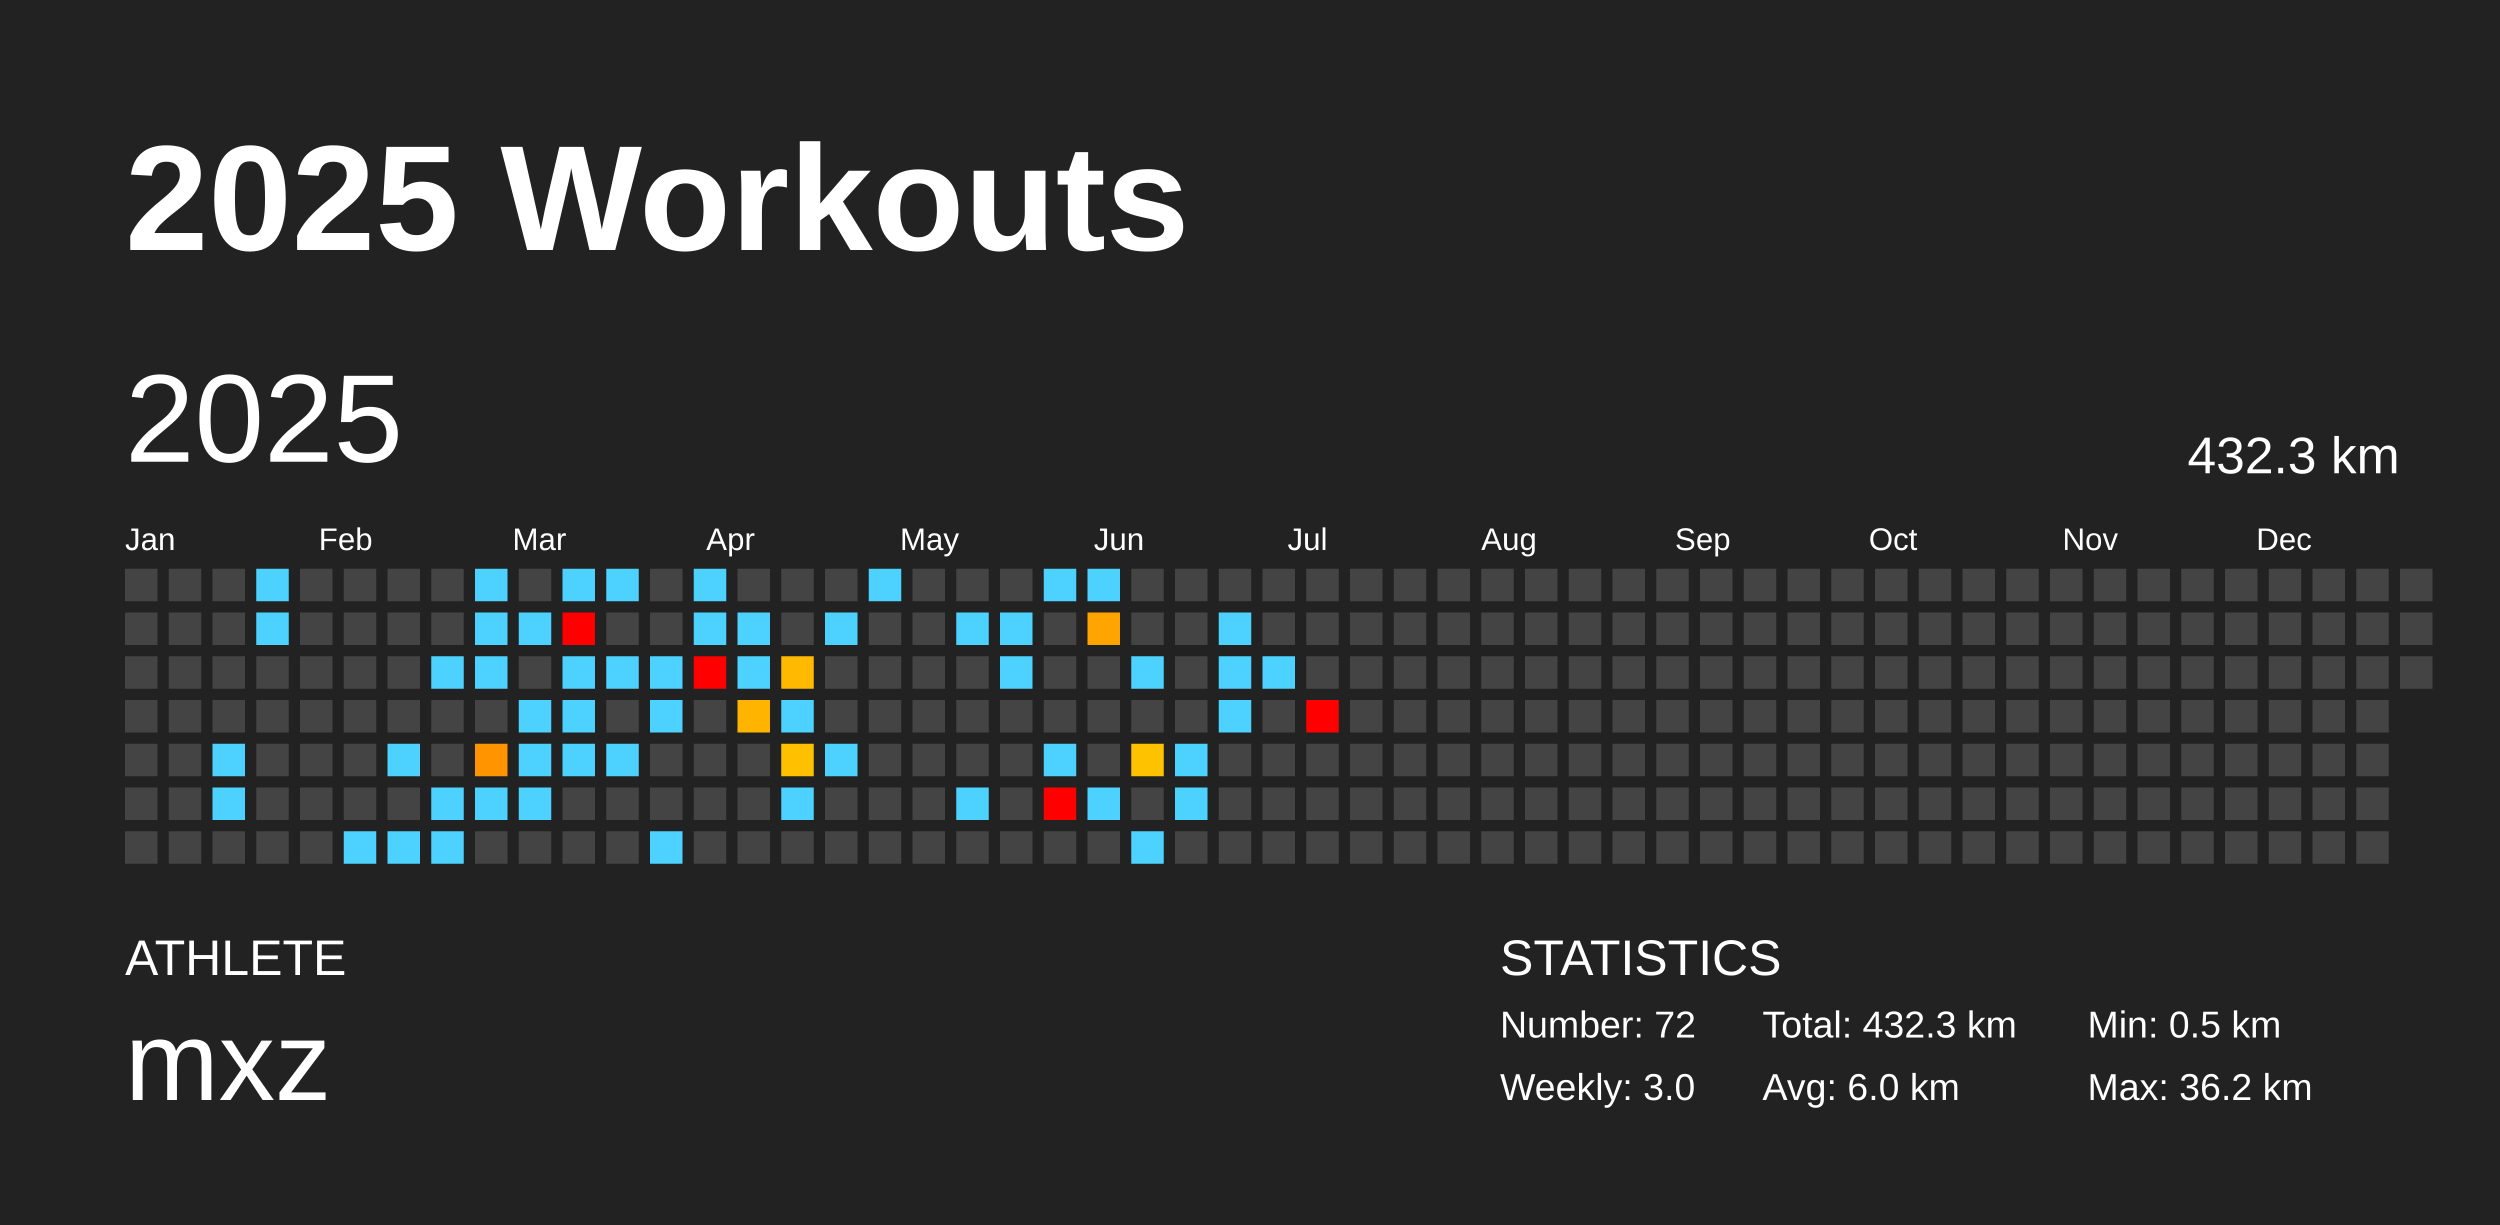
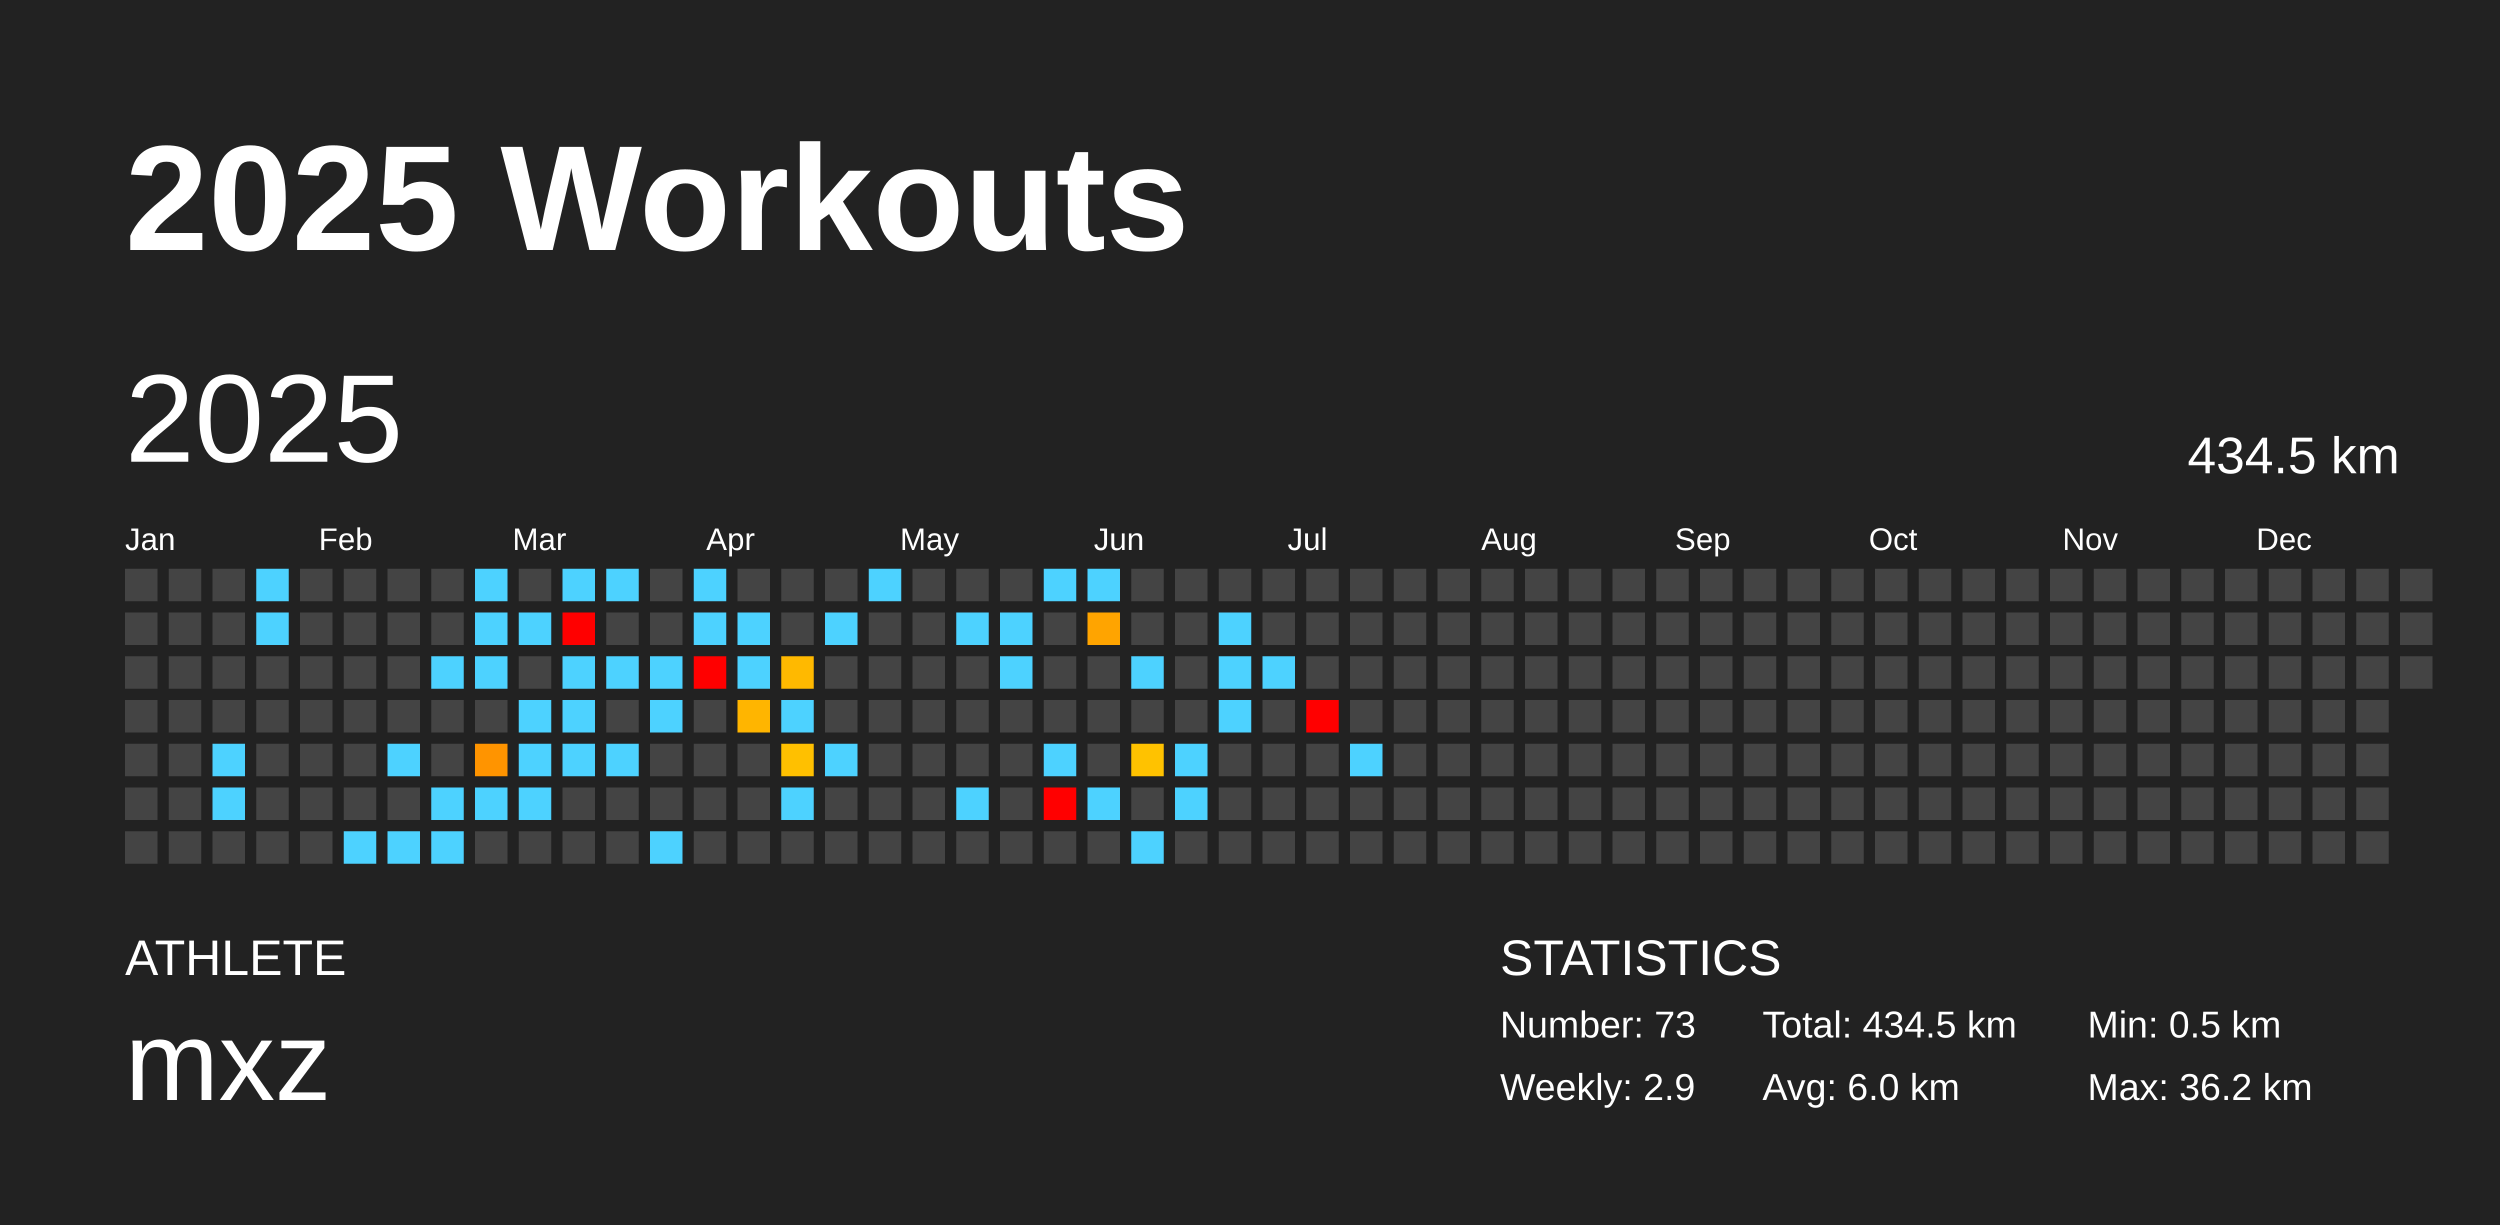
<svg xmlns="http://www.w3.org/2000/svg" baseProfile="full" height="98mm" version="1.1" viewBox="0,0,200,98" width="200mm">
  <defs />
  <rect fill="#222222" height="98" width="200" x="0" y="0" />
  <text fill="#FFFFFF" style="font-size:12px; font-family:Arial; font-weight:bold;" x="10" y="20">2025 Workouts</text>
  <text fill="#FFFFFF" style="font-size:4px; font-family:Arial" x="10" y="78">ATHLETE</text>
  <text fill="#FFFFFF" style="font-size:9px; font-family:Arial" x="10" y="88">mxz</text>
  <text fill="#FFFFFF" style="font-size:4px; font-family:Arial" x="120" y="78">STATISTICS</text>
-   <text fill="#FFFFFF" style="font-size:3px; font-family:Arial" x="120" y="83">Number: 72</text>
-   <text fill="#FFFFFF" style="font-size:3px; font-family:Arial" x="120" y="88">Weekly: 3.0</text>
-   <text fill="#FFFFFF" style="font-size:3px; font-family:Arial" x="141" y="83">Total: 432.3 km</text>
+   <text fill="#FFFFFF" style="font-size:3px; font-family:Arial" x="120" y="83">Number: 73</text>
+   <text fill="#FFFFFF" style="font-size:3px; font-family:Arial" x="120" y="88">Weekly: 2.9</text>
+   <text fill="#FFFFFF" style="font-size:3px; font-family:Arial" x="141" y="83">Total: 434.5 km</text>
  <text fill="#FFFFFF" style="font-size:3px; font-family:Arial" x="141" y="88">Avg: 6.0 km</text>
  <text fill="#FFFFFF" style="font-size:3px; font-family:Arial" x="167" y="83">Min: 0.5 km</text>
  <text fill="#FFFFFF" style="font-size:3px; font-family:Arial" x="167" y="88">Max: 36.2 km</text>
  <text dominant-baseline="hanging" fill="#FFFFFF" style="font-size:10.0px; font-family:Arial;" x="10" y="30">2025</text>
-   <text dominant-baseline="hanging" fill="#FFFFFF" style="font-size:4.125px; font-family:Arial;" x="175" y="35">432.3 km</text>
+   <text dominant-baseline="hanging" fill="#FFFFFF" style="font-size:4.125px; font-family:Arial;" x="175" y="35">434.5 km</text>
  <text fill="#FFFFFF" style="font-size:2.5px; font-family:Arial" x="10.0" y="44">Jan</text>
  <text fill="#FFFFFF" style="font-size:2.5px; font-family:Arial" x="25.5" y="44">Feb</text>
  <text fill="#FFFFFF" style="font-size:2.5px; font-family:Arial" x="41.0" y="44">Mar</text>
  <text fill="#FFFFFF" style="font-size:2.5px; font-family:Arial" x="56.5" y="44">Apr</text>
  <text fill="#FFFFFF" style="font-size:2.5px; font-family:Arial" x="72.0" y="44">May</text>
  <text fill="#FFFFFF" style="font-size:2.5px; font-family:Arial" x="87.5" y="44">Jun</text>
  <text fill="#FFFFFF" style="font-size:2.5px; font-family:Arial" x="103.0" y="44">Jul</text>
  <text fill="#FFFFFF" style="font-size:2.5px; font-family:Arial" x="118.5" y="44">Aug</text>
  <text fill="#FFFFFF" style="font-size:2.5px; font-family:Arial" x="134.0" y="44">Sep</text>
  <text fill="#FFFFFF" style="font-size:2.5px; font-family:Arial" x="149.5" y="44">Oct</text>
  <text fill="#FFFFFF" style="font-size:2.5px; font-family:Arial" x="165.0" y="44">Nov</text>
  <text fill="#FFFFFF" style="font-size:2.5px; font-family:Arial" x="180.5" y="44">Dec</text>
  <rect fill="#444444" height="2.6" width="2.6" x="10.0" y="45.5" />
  <rect fill="#444444" height="2.6" width="2.6" x="10.0" y="49.0" />
  <rect fill="#444444" height="2.6" width="2.6" x="10.0" y="52.5" />
  <rect fill="#444444" height="2.6" width="2.6" x="10.0" y="56.0" />
  <rect fill="#444444" height="2.6" width="2.6" x="10.0" y="59.5" />
  <rect fill="#444444" height="2.6" width="2.6" x="10.0" y="63.0" />
  <rect fill="#444444" height="2.6" width="2.6" x="10.0" y="66.5" />
  <rect fill="#444444" height="2.6" width="2.6" x="13.5" y="45.5" />
  <rect fill="#444444" height="2.6" width="2.6" x="13.5" y="49.0" />
  <rect fill="#444444" height="2.6" width="2.6" x="13.5" y="52.5" />
  <rect fill="#444444" height="2.6" width="2.6" x="13.5" y="56.0" />
  <rect fill="#444444" height="2.6" width="2.6" x="13.5" y="59.5" />
  <rect fill="#444444" height="2.6" width="2.6" x="13.5" y="63.0" />
  <rect fill="#444444" height="2.6" width="2.6" x="13.5" y="66.5" />
  <rect fill="#444444" height="2.6" width="2.6" x="17.0" y="45.5" />
  <rect fill="#444444" height="2.6" width="2.6" x="17.0" y="49.0" />
  <rect fill="#444444" height="2.6" width="2.6" x="17.0" y="52.5" />
  <rect fill="#444444" height="2.6" width="2.6" x="17.0" y="56.0" />
  <rect fill="#4dd2ff" height="2.6" width="2.6" x="17.0" y="59.5" />
  <rect fill="#4dd2ff" height="2.6" width="2.6" x="17.0" y="63.0" />
  <rect fill="#444444" height="2.6" width="2.6" x="17.0" y="66.5" />
  <rect fill="#4dd2ff" height="2.6" width="2.6" x="20.5" y="45.5" />
  <rect fill="#4dd2ff" height="2.6" width="2.6" x="20.5" y="49.0" />
  <rect fill="#444444" height="2.6" width="2.6" x="20.5" y="52.5" />
  <rect fill="#444444" height="2.6" width="2.6" x="20.5" y="56.0" />
  <rect fill="#444444" height="2.6" width="2.6" x="20.5" y="59.5" />
  <rect fill="#444444" height="2.6" width="2.6" x="20.5" y="63.0" />
  <rect fill="#444444" height="2.6" width="2.6" x="20.5" y="66.5" />
  <rect fill="#444444" height="2.6" width="2.6" x="24.0" y="45.5" />
  <rect fill="#444444" height="2.6" width="2.6" x="24.0" y="49.0" />
  <rect fill="#444444" height="2.6" width="2.6" x="24.0" y="52.5" />
  <rect fill="#444444" height="2.6" width="2.6" x="24.0" y="56.0" />
  <rect fill="#444444" height="2.6" width="2.6" x="24.0" y="59.5" />
  <rect fill="#444444" height="2.6" width="2.6" x="24.0" y="63.0" />
  <rect fill="#444444" height="2.6" width="2.6" x="24.0" y="66.5" />
  <rect fill="#444444" height="2.6" width="2.6" x="27.5" y="45.5" />
  <rect fill="#444444" height="2.6" width="2.6" x="27.5" y="49.0" />
  <rect fill="#444444" height="2.6" width="2.6" x="27.5" y="52.5" />
  <rect fill="#444444" height="2.6" width="2.6" x="27.5" y="56.0" />
  <rect fill="#444444" height="2.6" width="2.6" x="27.5" y="59.5" />
  <rect fill="#444444" height="2.6" width="2.6" x="27.5" y="63.0" />
  <rect fill="#4dd2ff" height="2.6" width="2.6" x="27.5" y="66.5" />
  <rect fill="#444444" height="2.6" width="2.6" x="31.0" y="45.5" />
  <rect fill="#444444" height="2.6" width="2.6" x="31.0" y="49.0" />
  <rect fill="#444444" height="2.6" width="2.6" x="31.0" y="52.5" />
  <rect fill="#444444" height="2.6" width="2.6" x="31.0" y="56.0" />
  <rect fill="#4dd2ff" height="2.6" width="2.6" x="31.0" y="59.5" />
  <rect fill="#444444" height="2.6" width="2.6" x="31.0" y="63.0" />
  <rect fill="#4dd2ff" height="2.6" width="2.6" x="31.0" y="66.5" />
  <rect fill="#444444" height="2.6" width="2.6" x="34.5" y="45.5" />
  <rect fill="#444444" height="2.6" width="2.6" x="34.5" y="49.0" />
  <rect fill="#4dd2ff" height="2.6" width="2.6" x="34.5" y="52.5" />
  <rect fill="#444444" height="2.6" width="2.6" x="34.5" y="56.0" />
  <rect fill="#444444" height="2.6" width="2.6" x="34.5" y="59.5" />
  <rect fill="#4dd2ff" height="2.6" width="2.6" x="34.5" y="63.0" />
  <rect fill="#4dd2ff" height="2.6" width="2.6" x="34.5" y="66.5" />
  <rect fill="#4dd2ff" height="2.6" width="2.6" x="38.0" y="45.5" />
  <rect fill="#4dd2ff" height="2.6" width="2.6" x="38.0" y="49.0" />
  <rect fill="#4dd2ff" height="2.6" width="2.6" x="38.0" y="52.5" />
  <rect fill="#444444" height="2.6" width="2.6" x="38.0" y="56.0" />
  <rect fill="#ff9400" height="2.6" width="2.6" x="38.0" y="59.5" />
  <rect fill="#4dd2ff" height="2.6" width="2.6" x="38.0" y="63.0" />
  <rect fill="#444444" height="2.6" width="2.6" x="38.0" y="66.5" />
  <rect fill="#444444" height="2.6" width="2.6" x="41.5" y="45.5" />
  <rect fill="#4dd2ff" height="2.6" width="2.6" x="41.5" y="49.0" />
  <rect fill="#444444" height="2.6" width="2.6" x="41.5" y="52.5" />
  <rect fill="#4dd2ff" height="2.6" width="2.6" x="41.5" y="56.0" />
  <rect fill="#4dd2ff" height="2.6" width="2.6" x="41.5" y="59.5" />
  <rect fill="#4dd2ff" height="2.6" width="2.6" x="41.5" y="63.0" />
  <rect fill="#444444" height="2.6" width="2.6" x="41.5" y="66.5" />
  <rect fill="#4dd2ff" height="2.6" width="2.6" x="45.0" y="45.5" />
  <rect fill="red" height="2.6" width="2.6" x="45.0" y="49.0" />
  <rect fill="#4dd2ff" height="2.6" width="2.6" x="45.0" y="52.5" />
  <rect fill="#4dd2ff" height="2.6" width="2.6" x="45.0" y="56.0" />
  <rect fill="#4dd2ff" height="2.6" width="2.6" x="45.0" y="59.5" />
  <rect fill="#444444" height="2.6" width="2.6" x="45.0" y="63.0" />
  <rect fill="#444444" height="2.6" width="2.6" x="45.0" y="66.5" />
  <rect fill="#4dd2ff" height="2.6" width="2.6" x="48.5" y="45.5" />
  <rect fill="#444444" height="2.6" width="2.6" x="48.5" y="49.0" />
  <rect fill="#4dd2ff" height="2.6" width="2.6" x="48.5" y="52.5" />
  <rect fill="#444444" height="2.6" width="2.6" x="48.5" y="56.0" />
  <rect fill="#4dd2ff" height="2.6" width="2.6" x="48.5" y="59.5" />
  <rect fill="#444444" height="2.6" width="2.6" x="48.5" y="63.0" />
  <rect fill="#444444" height="2.6" width="2.6" x="48.5" y="66.5" />
  <rect fill="#444444" height="2.6" width="2.6" x="52.0" y="45.5" />
  <rect fill="#444444" height="2.6" width="2.6" x="52.0" y="49.0" />
  <rect fill="#4dd2ff" height="2.6" width="2.6" x="52.0" y="52.5" />
  <rect fill="#4dd2ff" height="2.6" width="2.6" x="52.0" y="56.0" />
  <rect fill="#444444" height="2.6" width="2.6" x="52.0" y="59.5" />
  <rect fill="#444444" height="2.6" width="2.6" x="52.0" y="63.0" />
  <rect fill="#4dd2ff" height="2.6" width="2.6" x="52.0" y="66.5" />
  <rect fill="#4dd2ff" height="2.6" width="2.6" x="55.5" y="45.5" />
  <rect fill="#4dd2ff" height="2.6" width="2.6" x="55.5" y="49.0" />
  <rect fill="red" height="2.6" width="2.6" x="55.5" y="52.5" />
  <rect fill="#444444" height="2.6" width="2.6" x="55.5" y="56.0" />
  <rect fill="#444444" height="2.6" width="2.6" x="55.5" y="59.5" />
  <rect fill="#444444" height="2.6" width="2.6" x="55.5" y="63.0" />
  <rect fill="#444444" height="2.6" width="2.6" x="55.5" y="66.5" />
  <rect fill="#444444" height="2.6" width="2.6" x="59.0" y="45.5" />
  <rect fill="#4dd2ff" height="2.6" width="2.6" x="59.0" y="49.0" />
  <rect fill="#4dd2ff" height="2.6" width="2.6" x="59.0" y="52.5" />
  <rect fill="#ffb500" height="2.6" width="2.6" x="59.0" y="56.0" />
  <rect fill="#444444" height="2.6" width="2.6" x="59.0" y="59.5" />
  <rect fill="#444444" height="2.6" width="2.6" x="59.0" y="63.0" />
  <rect fill="#444444" height="2.6" width="2.6" x="59.0" y="66.5" />
  <rect fill="#444444" height="2.6" width="2.6" x="62.5" y="45.5" />
  <rect fill="#444444" height="2.6" width="2.6" x="62.5" y="49.0" />
  <rect fill="#ffb900" height="2.6" width="2.6" x="62.5" y="52.5" />
  <rect fill="#4dd2ff" height="2.6" width="2.6" x="62.5" y="56.0" />
  <rect fill="#ffc000" height="2.6" width="2.6" x="62.5" y="59.5" />
  <rect fill="#4dd2ff" height="2.6" width="2.6" x="62.5" y="63.0" />
  <rect fill="#444444" height="2.6" width="2.6" x="62.5" y="66.5" />
  <rect fill="#444444" height="2.6" width="2.6" x="66.0" y="45.5" />
  <rect fill="#4dd2ff" height="2.6" width="2.6" x="66.0" y="49.0" />
  <rect fill="#444444" height="2.6" width="2.6" x="66.0" y="52.5" />
  <rect fill="#444444" height="2.6" width="2.6" x="66.0" y="56.0" />
  <rect fill="#4dd2ff" height="2.6" width="2.6" x="66.0" y="59.5" />
  <rect fill="#444444" height="2.6" width="2.6" x="66.0" y="63.0" />
  <rect fill="#444444" height="2.6" width="2.6" x="66.0" y="66.5" />
  <rect fill="#4dd2ff" height="2.6" width="2.6" x="69.5" y="45.5" />
  <rect fill="#444444" height="2.6" width="2.6" x="69.5" y="49.0" />
  <rect fill="#444444" height="2.6" width="2.6" x="69.5" y="52.5" />
  <rect fill="#444444" height="2.6" width="2.6" x="69.5" y="56.0" />
  <rect fill="#444444" height="2.6" width="2.6" x="69.5" y="59.5" />
  <rect fill="#444444" height="2.6" width="2.6" x="69.5" y="63.0" />
  <rect fill="#444444" height="2.6" width="2.6" x="69.5" y="66.5" />
  <rect fill="#444444" height="2.6" width="2.6" x="73.0" y="45.5" />
  <rect fill="#444444" height="2.6" width="2.6" x="73.0" y="49.0" />
  <rect fill="#444444" height="2.6" width="2.6" x="73.0" y="52.5" />
  <rect fill="#444444" height="2.6" width="2.6" x="73.0" y="56.0" />
  <rect fill="#444444" height="2.6" width="2.6" x="73.0" y="59.5" />
  <rect fill="#444444" height="2.6" width="2.6" x="73.0" y="63.0" />
  <rect fill="#444444" height="2.6" width="2.6" x="73.0" y="66.5" />
  <rect fill="#444444" height="2.6" width="2.6" x="76.5" y="45.5" />
  <rect fill="#4dd2ff" height="2.6" width="2.6" x="76.5" y="49.0" />
  <rect fill="#444444" height="2.6" width="2.6" x="76.5" y="52.5" />
  <rect fill="#444444" height="2.6" width="2.6" x="76.5" y="56.0" />
  <rect fill="#444444" height="2.6" width="2.6" x="76.5" y="59.5" />
  <rect fill="#4dd2ff" height="2.6" width="2.6" x="76.5" y="63.0" />
  <rect fill="#444444" height="2.6" width="2.6" x="76.5" y="66.5" />
  <rect fill="#444444" height="2.6" width="2.6" x="80.0" y="45.5" />
  <rect fill="#4dd2ff" height="2.6" width="2.6" x="80.0" y="49.0" />
  <rect fill="#4dd2ff" height="2.6" width="2.6" x="80.0" y="52.5" />
  <rect fill="#444444" height="2.6" width="2.6" x="80.0" y="56.0" />
  <rect fill="#444444" height="2.6" width="2.6" x="80.0" y="59.5" />
  <rect fill="#444444" height="2.6" width="2.6" x="80.0" y="63.0" />
  <rect fill="#444444" height="2.6" width="2.6" x="80.0" y="66.5" />
  <rect fill="#4dd2ff" height="2.6" width="2.6" x="83.5" y="45.5" />
  <rect fill="#444444" height="2.6" width="2.6" x="83.5" y="49.0" />
  <rect fill="#444444" height="2.6" width="2.6" x="83.5" y="52.5" />
  <rect fill="#444444" height="2.6" width="2.6" x="83.5" y="56.0" />
  <rect fill="#4dd2ff" height="2.6" width="2.6" x="83.5" y="59.5" />
  <rect fill="red" height="2.6" width="2.6" x="83.5" y="63.0" />
  <rect fill="#444444" height="2.6" width="2.6" x="83.5" y="66.5" />
  <rect fill="#4dd2ff" height="2.6" width="2.6" x="87.0" y="45.5" />
  <rect fill="#ffa400" height="2.6" width="2.6" x="87.0" y="49.0" />
  <rect fill="#444444" height="2.6" width="2.6" x="87.0" y="52.5" />
  <rect fill="#444444" height="2.6" width="2.6" x="87.0" y="56.0" />
  <rect fill="#444444" height="2.6" width="2.6" x="87.0" y="59.5" />
  <rect fill="#4dd2ff" height="2.6" width="2.6" x="87.0" y="63.0" />
  <rect fill="#444444" height="2.6" width="2.6" x="87.0" y="66.5" />
  <rect fill="#444444" height="2.6" width="2.6" x="90.5" y="45.5" />
  <rect fill="#444444" height="2.6" width="2.6" x="90.5" y="49.0" />
  <rect fill="#4dd2ff" height="2.6" width="2.6" x="90.5" y="52.5" />
  <rect fill="#444444" height="2.6" width="2.6" x="90.5" y="56.0" />
  <rect fill="#ffc200" height="2.6" width="2.6" x="90.5" y="59.5" />
  <rect fill="#444444" height="2.6" width="2.6" x="90.5" y="63.0" />
  <rect fill="#4dd2ff" height="2.6" width="2.6" x="90.5" y="66.5" />
  <rect fill="#444444" height="2.6" width="2.6" x="94.0" y="45.5" />
  <rect fill="#444444" height="2.6" width="2.6" x="94.0" y="49.0" />
  <rect fill="#444444" height="2.6" width="2.6" x="94.0" y="52.5" />
  <rect fill="#444444" height="2.6" width="2.6" x="94.0" y="56.0" />
  <rect fill="#4dd2ff" height="2.6" width="2.6" x="94.0" y="59.5" />
  <rect fill="#4dd2ff" height="2.6" width="2.6" x="94.0" y="63.0" />
  <rect fill="#444444" height="2.6" width="2.6" x="94.0" y="66.5" />
  <rect fill="#444444" height="2.6" width="2.6" x="97.5" y="45.5" />
  <rect fill="#4dd2ff" height="2.6" width="2.6" x="97.5" y="49.0" />
  <rect fill="#4dd2ff" height="2.6" width="2.6" x="97.5" y="52.5" />
  <rect fill="#4dd2ff" height="2.6" width="2.6" x="97.5" y="56.0" />
  <rect fill="#444444" height="2.6" width="2.6" x="97.5" y="59.5" />
  <rect fill="#444444" height="2.6" width="2.6" x="97.5" y="63.0" />
  <rect fill="#444444" height="2.6" width="2.6" x="97.5" y="66.5" />
  <rect fill="#444444" height="2.6" width="2.6" x="101.0" y="45.5" />
  <rect fill="#444444" height="2.6" width="2.6" x="101.0" y="49.0" />
  <rect fill="#4dd2ff" height="2.6" width="2.6" x="101.0" y="52.5" />
  <rect fill="#444444" height="2.6" width="2.6" x="101.0" y="56.0" />
  <rect fill="#444444" height="2.6" width="2.6" x="101.0" y="59.5" />
  <rect fill="#444444" height="2.6" width="2.6" x="101.0" y="63.0" />
  <rect fill="#444444" height="2.6" width="2.6" x="101.0" y="66.5" />
  <rect fill="#444444" height="2.6" width="2.6" x="104.5" y="45.5" />
  <rect fill="#444444" height="2.6" width="2.6" x="104.5" y="49.0" />
  <rect fill="#444444" height="2.6" width="2.6" x="104.5" y="52.5" />
  <rect fill="red" height="2.6" width="2.6" x="104.5" y="56.0" />
  <rect fill="#444444" height="2.6" width="2.6" x="104.5" y="59.5" />
  <rect fill="#444444" height="2.6" width="2.6" x="104.5" y="63.0" />
  <rect fill="#444444" height="2.6" width="2.6" x="104.5" y="66.5" />
  <rect fill="#444444" height="2.6" width="2.6" x="108.0" y="45.5" />
  <rect fill="#444444" height="2.6" width="2.6" x="108.0" y="49.0" />
  <rect fill="#444444" height="2.6" width="2.6" x="108.0" y="52.5" />
  <rect fill="#444444" height="2.6" width="2.6" x="108.0" y="56.0" />
-   <rect fill="#444444" height="2.6" width="2.6" x="108.0" y="59.5" />
+   <rect fill="#4dd2ff" height="2.6" width="2.6" x="108.0" y="59.5" />
  <rect fill="#444444" height="2.6" width="2.6" x="108.0" y="63.0" />
  <rect fill="#444444" height="2.6" width="2.6" x="108.0" y="66.5" />
  <rect fill="#444444" height="2.6" width="2.6" x="111.5" y="45.5" />
  <rect fill="#444444" height="2.6" width="2.6" x="111.5" y="49.0" />
  <rect fill="#444444" height="2.6" width="2.6" x="111.5" y="52.5" />
  <rect fill="#444444" height="2.6" width="2.6" x="111.5" y="56.0" />
  <rect fill="#444444" height="2.6" width="2.6" x="111.5" y="59.5" />
  <rect fill="#444444" height="2.6" width="2.6" x="111.5" y="63.0" />
  <rect fill="#444444" height="2.6" width="2.6" x="111.5" y="66.5" />
  <rect fill="#444444" height="2.6" width="2.6" x="115.0" y="45.5" />
  <rect fill="#444444" height="2.6" width="2.6" x="115.0" y="49.0" />
  <rect fill="#444444" height="2.6" width="2.6" x="115.0" y="52.5" />
  <rect fill="#444444" height="2.6" width="2.6" x="115.0" y="56.0" />
  <rect fill="#444444" height="2.6" width="2.6" x="115.0" y="59.5" />
  <rect fill="#444444" height="2.6" width="2.6" x="115.0" y="63.0" />
  <rect fill="#444444" height="2.6" width="2.6" x="115.0" y="66.5" />
  <rect fill="#444444" height="2.6" width="2.6" x="118.5" y="45.5" />
  <rect fill="#444444" height="2.6" width="2.6" x="118.5" y="49.0" />
  <rect fill="#444444" height="2.6" width="2.6" x="118.5" y="52.5" />
  <rect fill="#444444" height="2.6" width="2.6" x="118.5" y="56.0" />
  <rect fill="#444444" height="2.6" width="2.6" x="118.5" y="59.5" />
  <rect fill="#444444" height="2.6" width="2.6" x="118.5" y="63.0" />
  <rect fill="#444444" height="2.6" width="2.6" x="118.5" y="66.5" />
  <rect fill="#444444" height="2.6" width="2.6" x="122.0" y="45.5" />
  <rect fill="#444444" height="2.6" width="2.6" x="122.0" y="49.0" />
  <rect fill="#444444" height="2.6" width="2.6" x="122.0" y="52.5" />
  <rect fill="#444444" height="2.6" width="2.6" x="122.0" y="56.0" />
  <rect fill="#444444" height="2.6" width="2.6" x="122.0" y="59.5" />
  <rect fill="#444444" height="2.6" width="2.6" x="122.0" y="63.0" />
  <rect fill="#444444" height="2.6" width="2.6" x="122.0" y="66.5" />
  <rect fill="#444444" height="2.6" width="2.6" x="125.5" y="45.5" />
  <rect fill="#444444" height="2.6" width="2.6" x="125.5" y="49.0" />
  <rect fill="#444444" height="2.6" width="2.6" x="125.5" y="52.5" />
  <rect fill="#444444" height="2.6" width="2.6" x="125.5" y="56.0" />
  <rect fill="#444444" height="2.6" width="2.6" x="125.5" y="59.5" />
  <rect fill="#444444" height="2.6" width="2.6" x="125.5" y="63.0" />
  <rect fill="#444444" height="2.6" width="2.6" x="125.5" y="66.5" />
  <rect fill="#444444" height="2.6" width="2.6" x="129.0" y="45.5" />
  <rect fill="#444444" height="2.6" width="2.6" x="129.0" y="49.0" />
  <rect fill="#444444" height="2.6" width="2.6" x="129.0" y="52.5" />
  <rect fill="#444444" height="2.6" width="2.6" x="129.0" y="56.0" />
  <rect fill="#444444" height="2.6" width="2.6" x="129.0" y="59.5" />
  <rect fill="#444444" height="2.6" width="2.6" x="129.0" y="63.0" />
  <rect fill="#444444" height="2.6" width="2.6" x="129.0" y="66.5" />
  <rect fill="#444444" height="2.6" width="2.6" x="132.5" y="45.5" />
  <rect fill="#444444" height="2.6" width="2.6" x="132.5" y="49.0" />
  <rect fill="#444444" height="2.6" width="2.6" x="132.5" y="52.5" />
  <rect fill="#444444" height="2.6" width="2.6" x="132.5" y="56.0" />
  <rect fill="#444444" height="2.6" width="2.6" x="132.5" y="59.5" />
  <rect fill="#444444" height="2.6" width="2.6" x="132.5" y="63.0" />
  <rect fill="#444444" height="2.6" width="2.6" x="132.5" y="66.5" />
  <rect fill="#444444" height="2.6" width="2.6" x="136.0" y="45.5" />
  <rect fill="#444444" height="2.6" width="2.6" x="136.0" y="49.0" />
  <rect fill="#444444" height="2.6" width="2.6" x="136.0" y="52.5" />
  <rect fill="#444444" height="2.6" width="2.6" x="136.0" y="56.0" />
  <rect fill="#444444" height="2.6" width="2.6" x="136.0" y="59.5" />
  <rect fill="#444444" height="2.6" width="2.6" x="136.0" y="63.0" />
  <rect fill="#444444" height="2.6" width="2.6" x="136.0" y="66.5" />
  <rect fill="#444444" height="2.6" width="2.6" x="139.5" y="45.5" />
  <rect fill="#444444" height="2.6" width="2.6" x="139.5" y="49.0" />
  <rect fill="#444444" height="2.6" width="2.6" x="139.5" y="52.5" />
  <rect fill="#444444" height="2.6" width="2.6" x="139.5" y="56.0" />
  <rect fill="#444444" height="2.6" width="2.6" x="139.5" y="59.5" />
  <rect fill="#444444" height="2.6" width="2.6" x="139.5" y="63.0" />
  <rect fill="#444444" height="2.6" width="2.6" x="139.5" y="66.5" />
  <rect fill="#444444" height="2.6" width="2.6" x="143.0" y="45.5" />
  <rect fill="#444444" height="2.6" width="2.6" x="143.0" y="49.0" />
  <rect fill="#444444" height="2.6" width="2.6" x="143.0" y="52.5" />
  <rect fill="#444444" height="2.6" width="2.6" x="143.0" y="56.0" />
  <rect fill="#444444" height="2.6" width="2.6" x="143.0" y="59.5" />
  <rect fill="#444444" height="2.6" width="2.6" x="143.0" y="63.0" />
  <rect fill="#444444" height="2.6" width="2.6" x="143.0" y="66.5" />
  <rect fill="#444444" height="2.6" width="2.6" x="146.5" y="45.5" />
  <rect fill="#444444" height="2.6" width="2.6" x="146.5" y="49.0" />
  <rect fill="#444444" height="2.6" width="2.6" x="146.5" y="52.5" />
  <rect fill="#444444" height="2.6" width="2.6" x="146.5" y="56.0" />
  <rect fill="#444444" height="2.6" width="2.6" x="146.5" y="59.5" />
  <rect fill="#444444" height="2.6" width="2.6" x="146.5" y="63.0" />
  <rect fill="#444444" height="2.6" width="2.6" x="146.5" y="66.5" />
  <rect fill="#444444" height="2.6" width="2.6" x="150.0" y="45.5" />
  <rect fill="#444444" height="2.6" width="2.6" x="150.0" y="49.0" />
  <rect fill="#444444" height="2.6" width="2.6" x="150.0" y="52.5" />
  <rect fill="#444444" height="2.6" width="2.6" x="150.0" y="56.0" />
  <rect fill="#444444" height="2.6" width="2.6" x="150.0" y="59.5" />
  <rect fill="#444444" height="2.6" width="2.6" x="150.0" y="63.0" />
  <rect fill="#444444" height="2.6" width="2.6" x="150.0" y="66.5" />
  <rect fill="#444444" height="2.6" width="2.6" x="153.5" y="45.5" />
  <rect fill="#444444" height="2.6" width="2.6" x="153.5" y="49.0" />
  <rect fill="#444444" height="2.6" width="2.6" x="153.5" y="52.5" />
  <rect fill="#444444" height="2.6" width="2.6" x="153.5" y="56.0" />
  <rect fill="#444444" height="2.6" width="2.6" x="153.5" y="59.5" />
  <rect fill="#444444" height="2.6" width="2.6" x="153.5" y="63.0" />
  <rect fill="#444444" height="2.6" width="2.6" x="153.5" y="66.5" />
  <rect fill="#444444" height="2.6" width="2.6" x="157.0" y="45.5" />
  <rect fill="#444444" height="2.6" width="2.6" x="157.0" y="49.0" />
  <rect fill="#444444" height="2.6" width="2.6" x="157.0" y="52.5" />
  <rect fill="#444444" height="2.6" width="2.6" x="157.0" y="56.0" />
  <rect fill="#444444" height="2.6" width="2.6" x="157.0" y="59.5" />
  <rect fill="#444444" height="2.6" width="2.6" x="157.0" y="63.0" />
  <rect fill="#444444" height="2.6" width="2.6" x="157.0" y="66.5" />
  <rect fill="#444444" height="2.6" width="2.6" x="160.5" y="45.5" />
  <rect fill="#444444" height="2.6" width="2.6" x="160.5" y="49.0" />
  <rect fill="#444444" height="2.6" width="2.6" x="160.5" y="52.5" />
  <rect fill="#444444" height="2.6" width="2.6" x="160.5" y="56.0" />
  <rect fill="#444444" height="2.6" width="2.6" x="160.5" y="59.5" />
  <rect fill="#444444" height="2.6" width="2.6" x="160.5" y="63.0" />
  <rect fill="#444444" height="2.6" width="2.6" x="160.5" y="66.5" />
  <rect fill="#444444" height="2.6" width="2.6" x="164.0" y="45.5" />
  <rect fill="#444444" height="2.6" width="2.6" x="164.0" y="49.0" />
  <rect fill="#444444" height="2.6" width="2.6" x="164.0" y="52.5" />
  <rect fill="#444444" height="2.6" width="2.6" x="164.0" y="56.0" />
  <rect fill="#444444" height="2.6" width="2.6" x="164.0" y="59.5" />
  <rect fill="#444444" height="2.6" width="2.6" x="164.0" y="63.0" />
  <rect fill="#444444" height="2.6" width="2.6" x="164.0" y="66.5" />
  <rect fill="#444444" height="2.6" width="2.6" x="167.5" y="45.5" />
  <rect fill="#444444" height="2.6" width="2.6" x="167.5" y="49.0" />
  <rect fill="#444444" height="2.6" width="2.6" x="167.5" y="52.5" />
  <rect fill="#444444" height="2.6" width="2.6" x="167.5" y="56.0" />
  <rect fill="#444444" height="2.6" width="2.6" x="167.5" y="59.5" />
  <rect fill="#444444" height="2.6" width="2.6" x="167.5" y="63.0" />
  <rect fill="#444444" height="2.6" width="2.6" x="167.5" y="66.5" />
  <rect fill="#444444" height="2.6" width="2.6" x="171.0" y="45.5" />
  <rect fill="#444444" height="2.6" width="2.6" x="171.0" y="49.0" />
  <rect fill="#444444" height="2.6" width="2.6" x="171.0" y="52.5" />
  <rect fill="#444444" height="2.6" width="2.6" x="171.0" y="56.0" />
  <rect fill="#444444" height="2.6" width="2.6" x="171.0" y="59.5" />
  <rect fill="#444444" height="2.6" width="2.6" x="171.0" y="63.0" />
  <rect fill="#444444" height="2.6" width="2.6" x="171.0" y="66.5" />
  <rect fill="#444444" height="2.6" width="2.6" x="174.5" y="45.5" />
  <rect fill="#444444" height="2.6" width="2.6" x="174.5" y="49.0" />
  <rect fill="#444444" height="2.6" width="2.6" x="174.5" y="52.5" />
  <rect fill="#444444" height="2.6" width="2.6" x="174.5" y="56.0" />
  <rect fill="#444444" height="2.6" width="2.6" x="174.5" y="59.5" />
  <rect fill="#444444" height="2.6" width="2.6" x="174.5" y="63.0" />
  <rect fill="#444444" height="2.6" width="2.6" x="174.5" y="66.5" />
  <rect fill="#444444" height="2.6" width="2.6" x="178.0" y="45.5" />
  <rect fill="#444444" height="2.6" width="2.6" x="178.0" y="49.0" />
  <rect fill="#444444" height="2.6" width="2.6" x="178.0" y="52.5" />
  <rect fill="#444444" height="2.6" width="2.6" x="178.0" y="56.0" />
  <rect fill="#444444" height="2.6" width="2.6" x="178.0" y="59.5" />
  <rect fill="#444444" height="2.6" width="2.6" x="178.0" y="63.0" />
  <rect fill="#444444" height="2.6" width="2.6" x="178.0" y="66.5" />
  <rect fill="#444444" height="2.6" width="2.6" x="181.5" y="45.5" />
  <rect fill="#444444" height="2.6" width="2.6" x="181.5" y="49.0" />
  <rect fill="#444444" height="2.6" width="2.6" x="181.5" y="52.5" />
  <rect fill="#444444" height="2.6" width="2.6" x="181.5" y="56.0" />
  <rect fill="#444444" height="2.6" width="2.6" x="181.5" y="59.5" />
  <rect fill="#444444" height="2.6" width="2.6" x="181.5" y="63.0" />
  <rect fill="#444444" height="2.6" width="2.6" x="181.5" y="66.5" />
  <rect fill="#444444" height="2.6" width="2.6" x="185.0" y="45.5" />
  <rect fill="#444444" height="2.6" width="2.6" x="185.0" y="49.0" />
  <rect fill="#444444" height="2.6" width="2.6" x="185.0" y="52.5" />
  <rect fill="#444444" height="2.6" width="2.6" x="185.0" y="56.0" />
  <rect fill="#444444" height="2.6" width="2.6" x="185.0" y="59.5" />
  <rect fill="#444444" height="2.6" width="2.6" x="185.0" y="63.0" />
  <rect fill="#444444" height="2.6" width="2.6" x="185.0" y="66.5" />
  <rect fill="#444444" height="2.6" width="2.6" x="188.5" y="45.5" />
  <rect fill="#444444" height="2.6" width="2.6" x="188.5" y="49.0" />
  <rect fill="#444444" height="2.6" width="2.6" x="188.5" y="52.5" />
  <rect fill="#444444" height="2.6" width="2.6" x="188.5" y="56.0" />
  <rect fill="#444444" height="2.6" width="2.6" x="188.5" y="59.5" />
  <rect fill="#444444" height="2.6" width="2.6" x="188.5" y="63.0" />
  <rect fill="#444444" height="2.6" width="2.6" x="188.5" y="66.5" />
  <rect fill="#444444" height="2.6" width="2.6" x="192.0" y="45.5" />
  <rect fill="#444444" height="2.6" width="2.6" x="192.0" y="49.0" />
  <rect fill="#444444" height="2.6" width="2.6" x="192.0" y="52.5" />
</svg>
